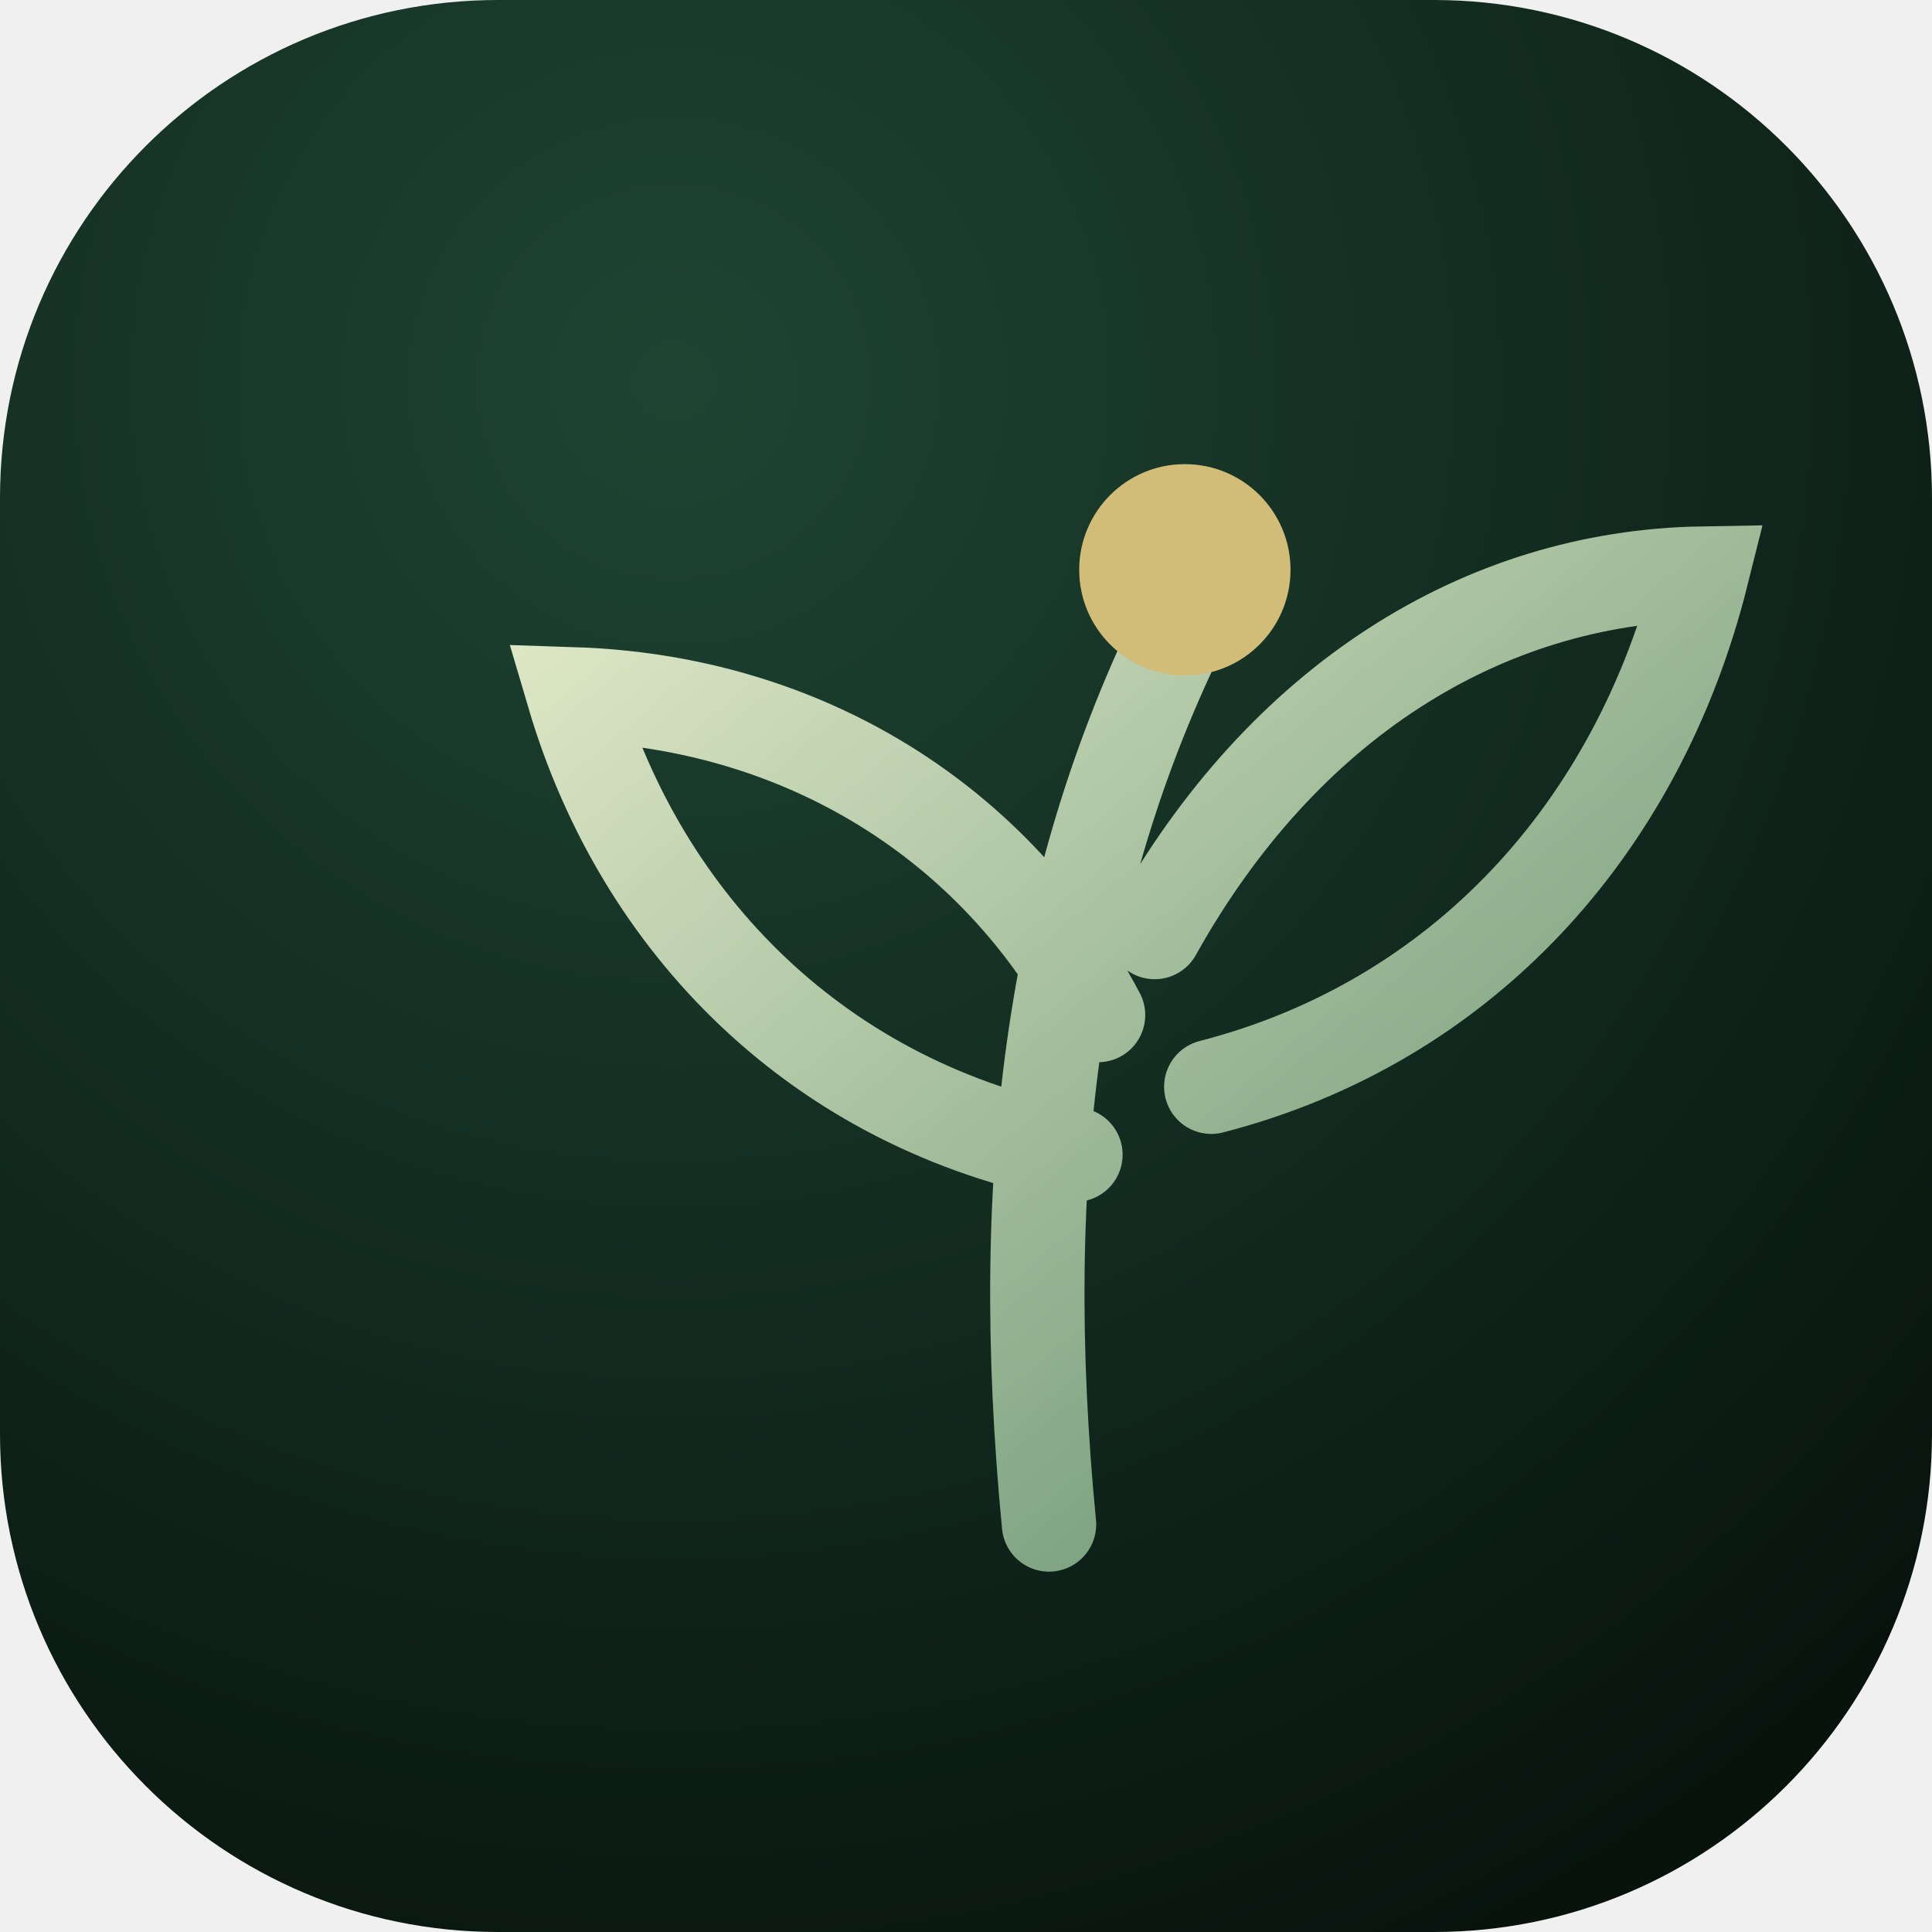
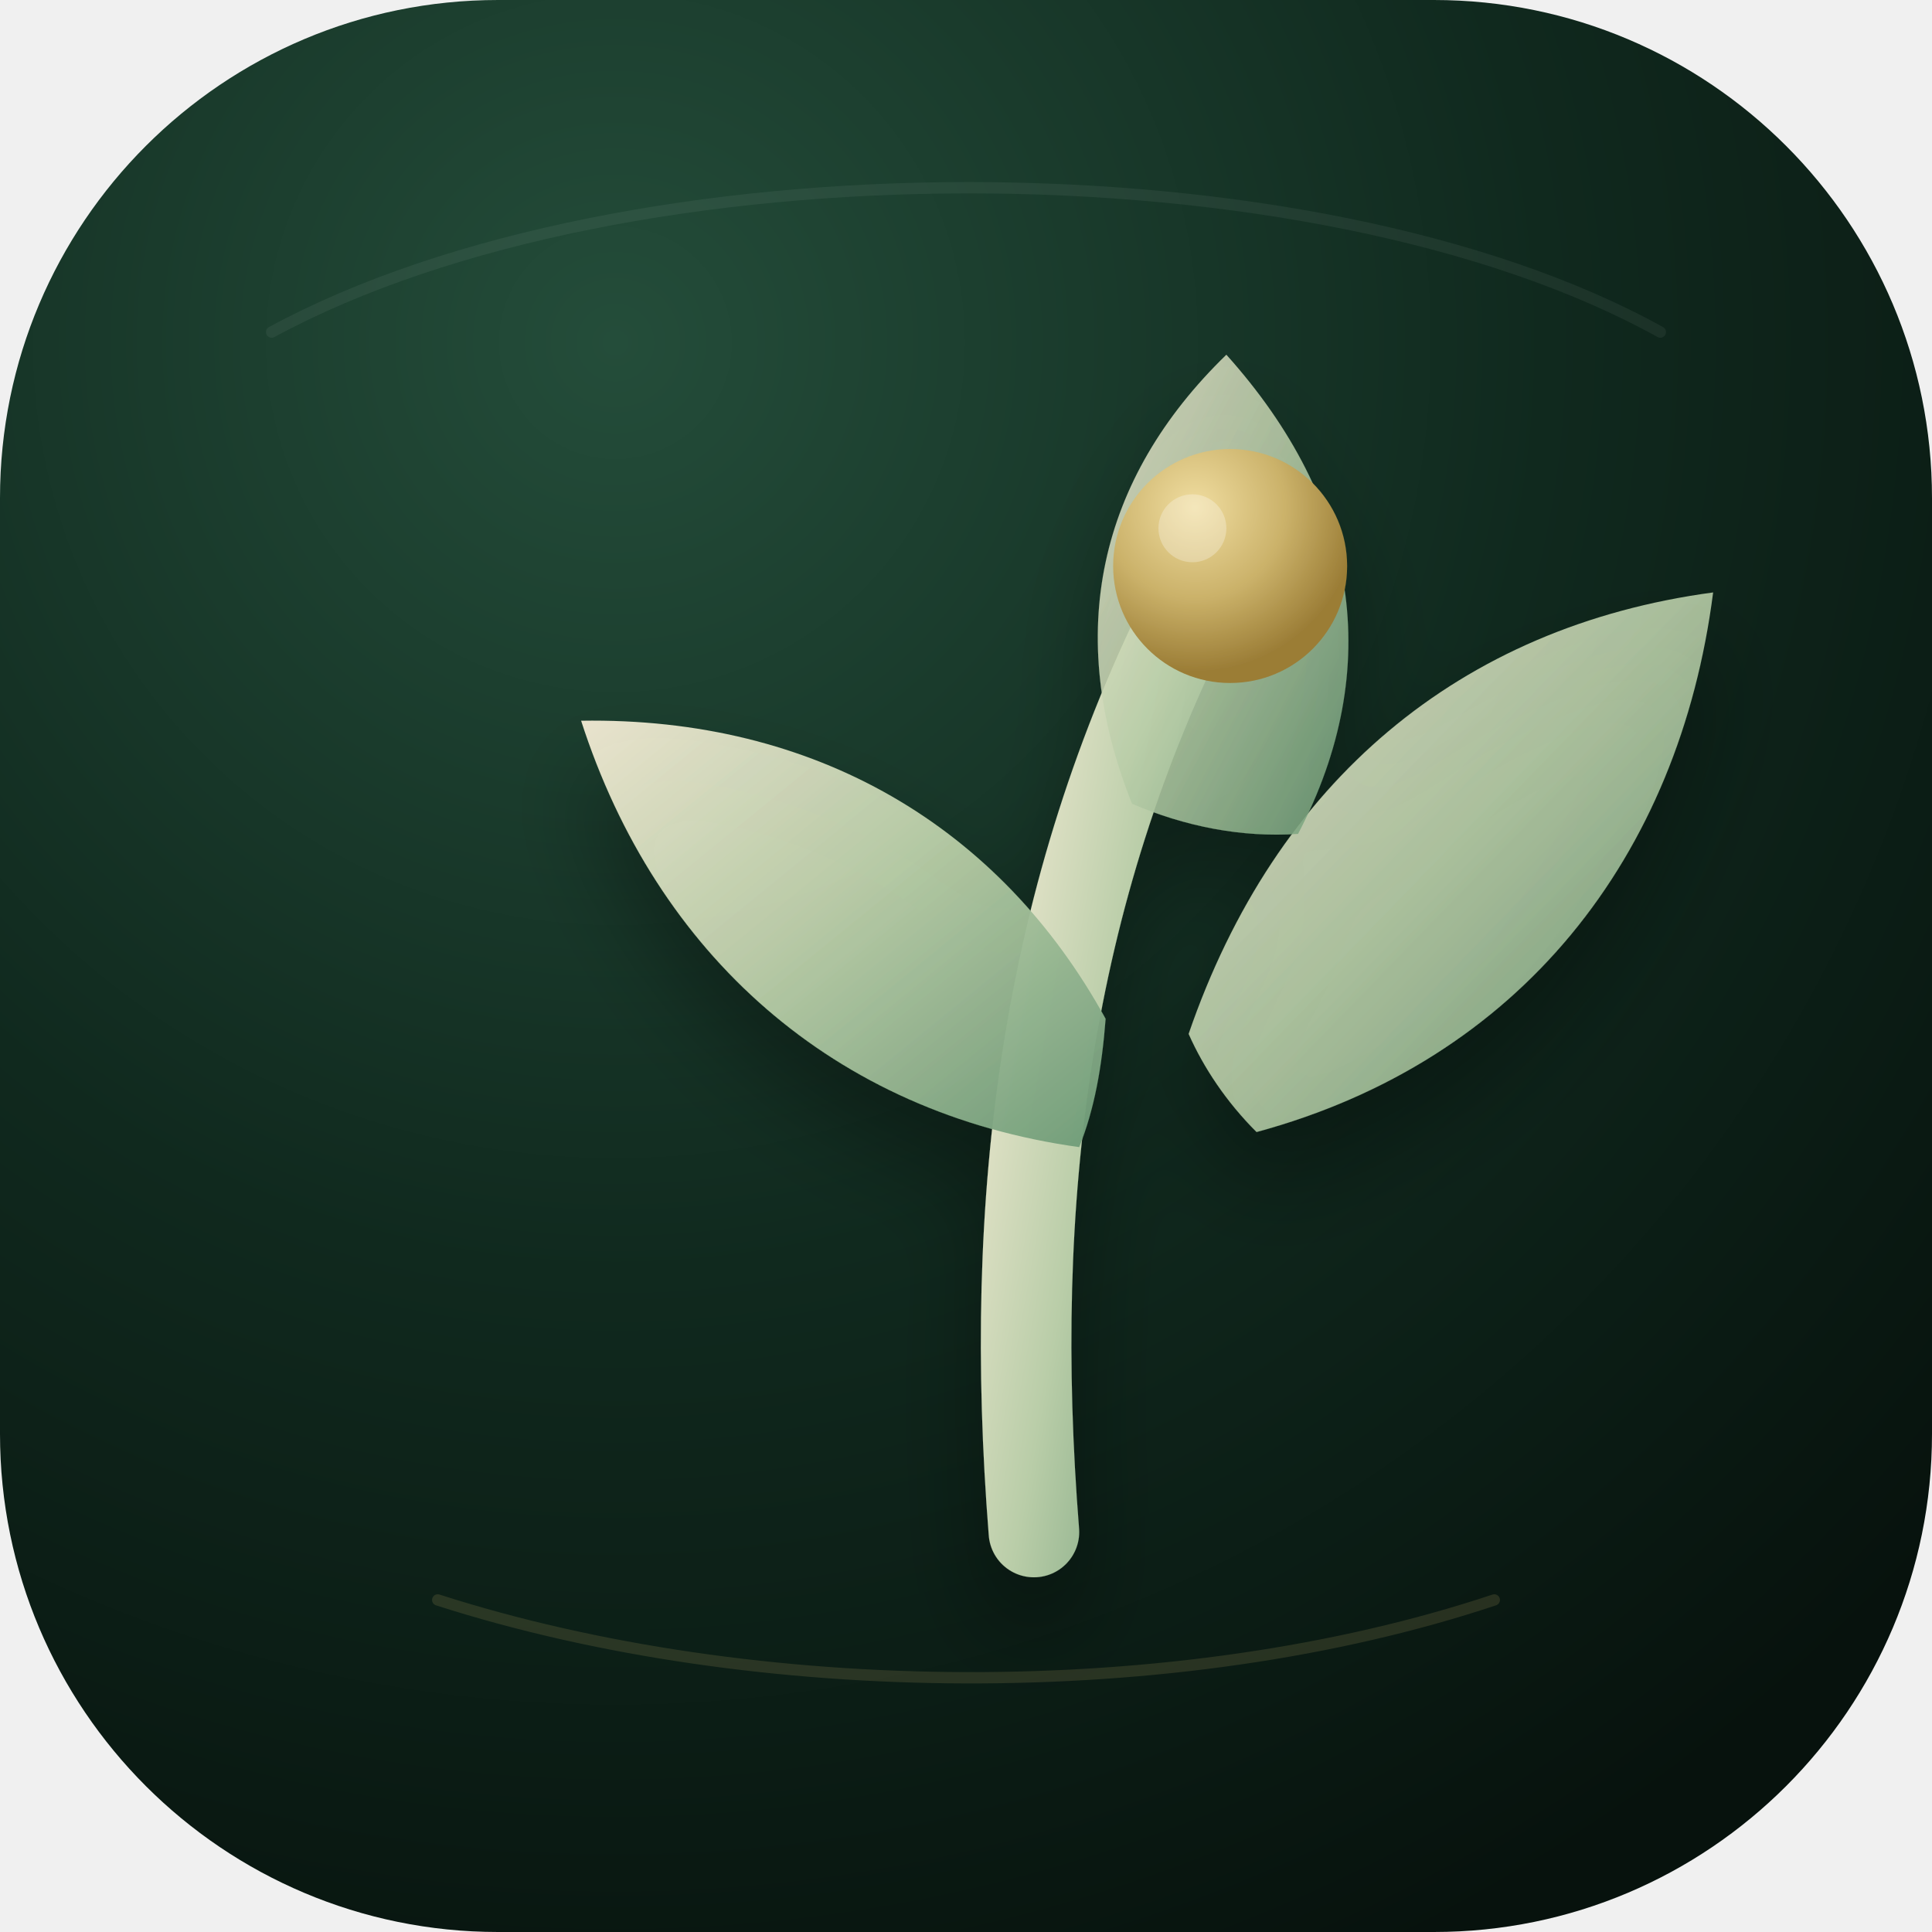
<svg xmlns="http://www.w3.org/2000/svg" viewBox="0 0 512 512">
  <defs>
-     <linearGradient id="g" x1="0" y1="0" x2="1" y2="1">
-       <stop stop-color="#dfe8c7" />
-       <stop offset="1" stop-color="#5f8d6b" />
+     <radialGradient id="bg" cx="32%" cy="18%" r="92%">
+       <stop stop-color="#244d3a" />
+       <stop offset=".52" stop-color="#10291e" />
+       <stop offset="1" stop-color="#07120d" />
+     </radialGradient>
+     <linearGradient id="leaf" x1="0" y1="0" x2="1" y2="1">
+       <stop stop-color="#f1ead3" />
+       <stop offset=".48" stop-color="#b9cda8" />
+       <stop offset="1" stop-color="#6e9b77" />
    </linearGradient>
-     <radialGradient id="b" cx=".35" cy=".2" r=".9">
-       <stop stop-color="#1e4533" />
-       <stop offset="1" stop-color="#08130e" />
+     <radialGradient id="gold" cx="35%" cy="25%" r="70%">
+       <stop stop-color="#f0dda0" />
+       <stop offset=".55" stop-color="#cbb26a" />
+       <stop offset="1" stop-color="#9b7d36" />
    </radialGradient>
+     <filter id="shadow" x="-30%" y="-30%" width="160%" height="180%">
+       <feDropShadow dx="0" dy="15" stdDeviation="12" flood-color="#000" flood-opacity=".34" />
+     </filter>
  </defs>
-   <rect width="512" height="512" rx="132" fill="url(#b)" />
-   <path d="M278 404c-9-93 1-172 38-244M285 306c-68-13-115-61-133-122 61 2 112 34 139 85M306 247c34-61 87-94 145-95-17 68-64 119-130 136" fill="none" stroke="url(#g)" stroke-width="25" stroke-linecap="round" />
-   <circle cx="314" cy="151" r="28" fill="#d2bd78" />
+   <rect width="512" height="512" rx="132" fill="url(#bg)" />
+   <path d="M72 88c94-51 276-51 368 0" fill="none" stroke="#fff" stroke-opacity=".055" stroke-width="3" stroke-linecap="round" />
+   <g filter="url(#shadow)">
+     <path d="M274 406c-7-88 3-169 42-246" fill="none" stroke="url(#leaf)" stroke-width="24" stroke-linecap="round" />
+     <path d="M286 304c-65-9-112-51-132-113 62-1 111 28 139 79-1 13-3 24-7 34Z" fill="url(#leaf)" opacity=".96" />
+     <path d="M315 274c23-67 72-108 139-117-9 70-51 124-121 143-8-8-14-17-18-26Z" fill="url(#leaf)" opacity=".9" />
+     <path d="M300 213c-18-45-9-86 25-119 35 39 42 83 19 127-15 1-30-2-44-8Z" fill="url(#leaf)" opacity=".86" />
+     <circle cx="326" cy="150" r="31" fill="url(#gold)" />
+     <circle cx="316" cy="140" r="9" fill="#fff" opacity=".28" />
+   </g>
+   <path d="M116 424c84 27 196 28 280 0" fill="none" stroke="#cbb26a" stroke-opacity=".16" stroke-width="3" stroke-linecap="round" />
</svg>
